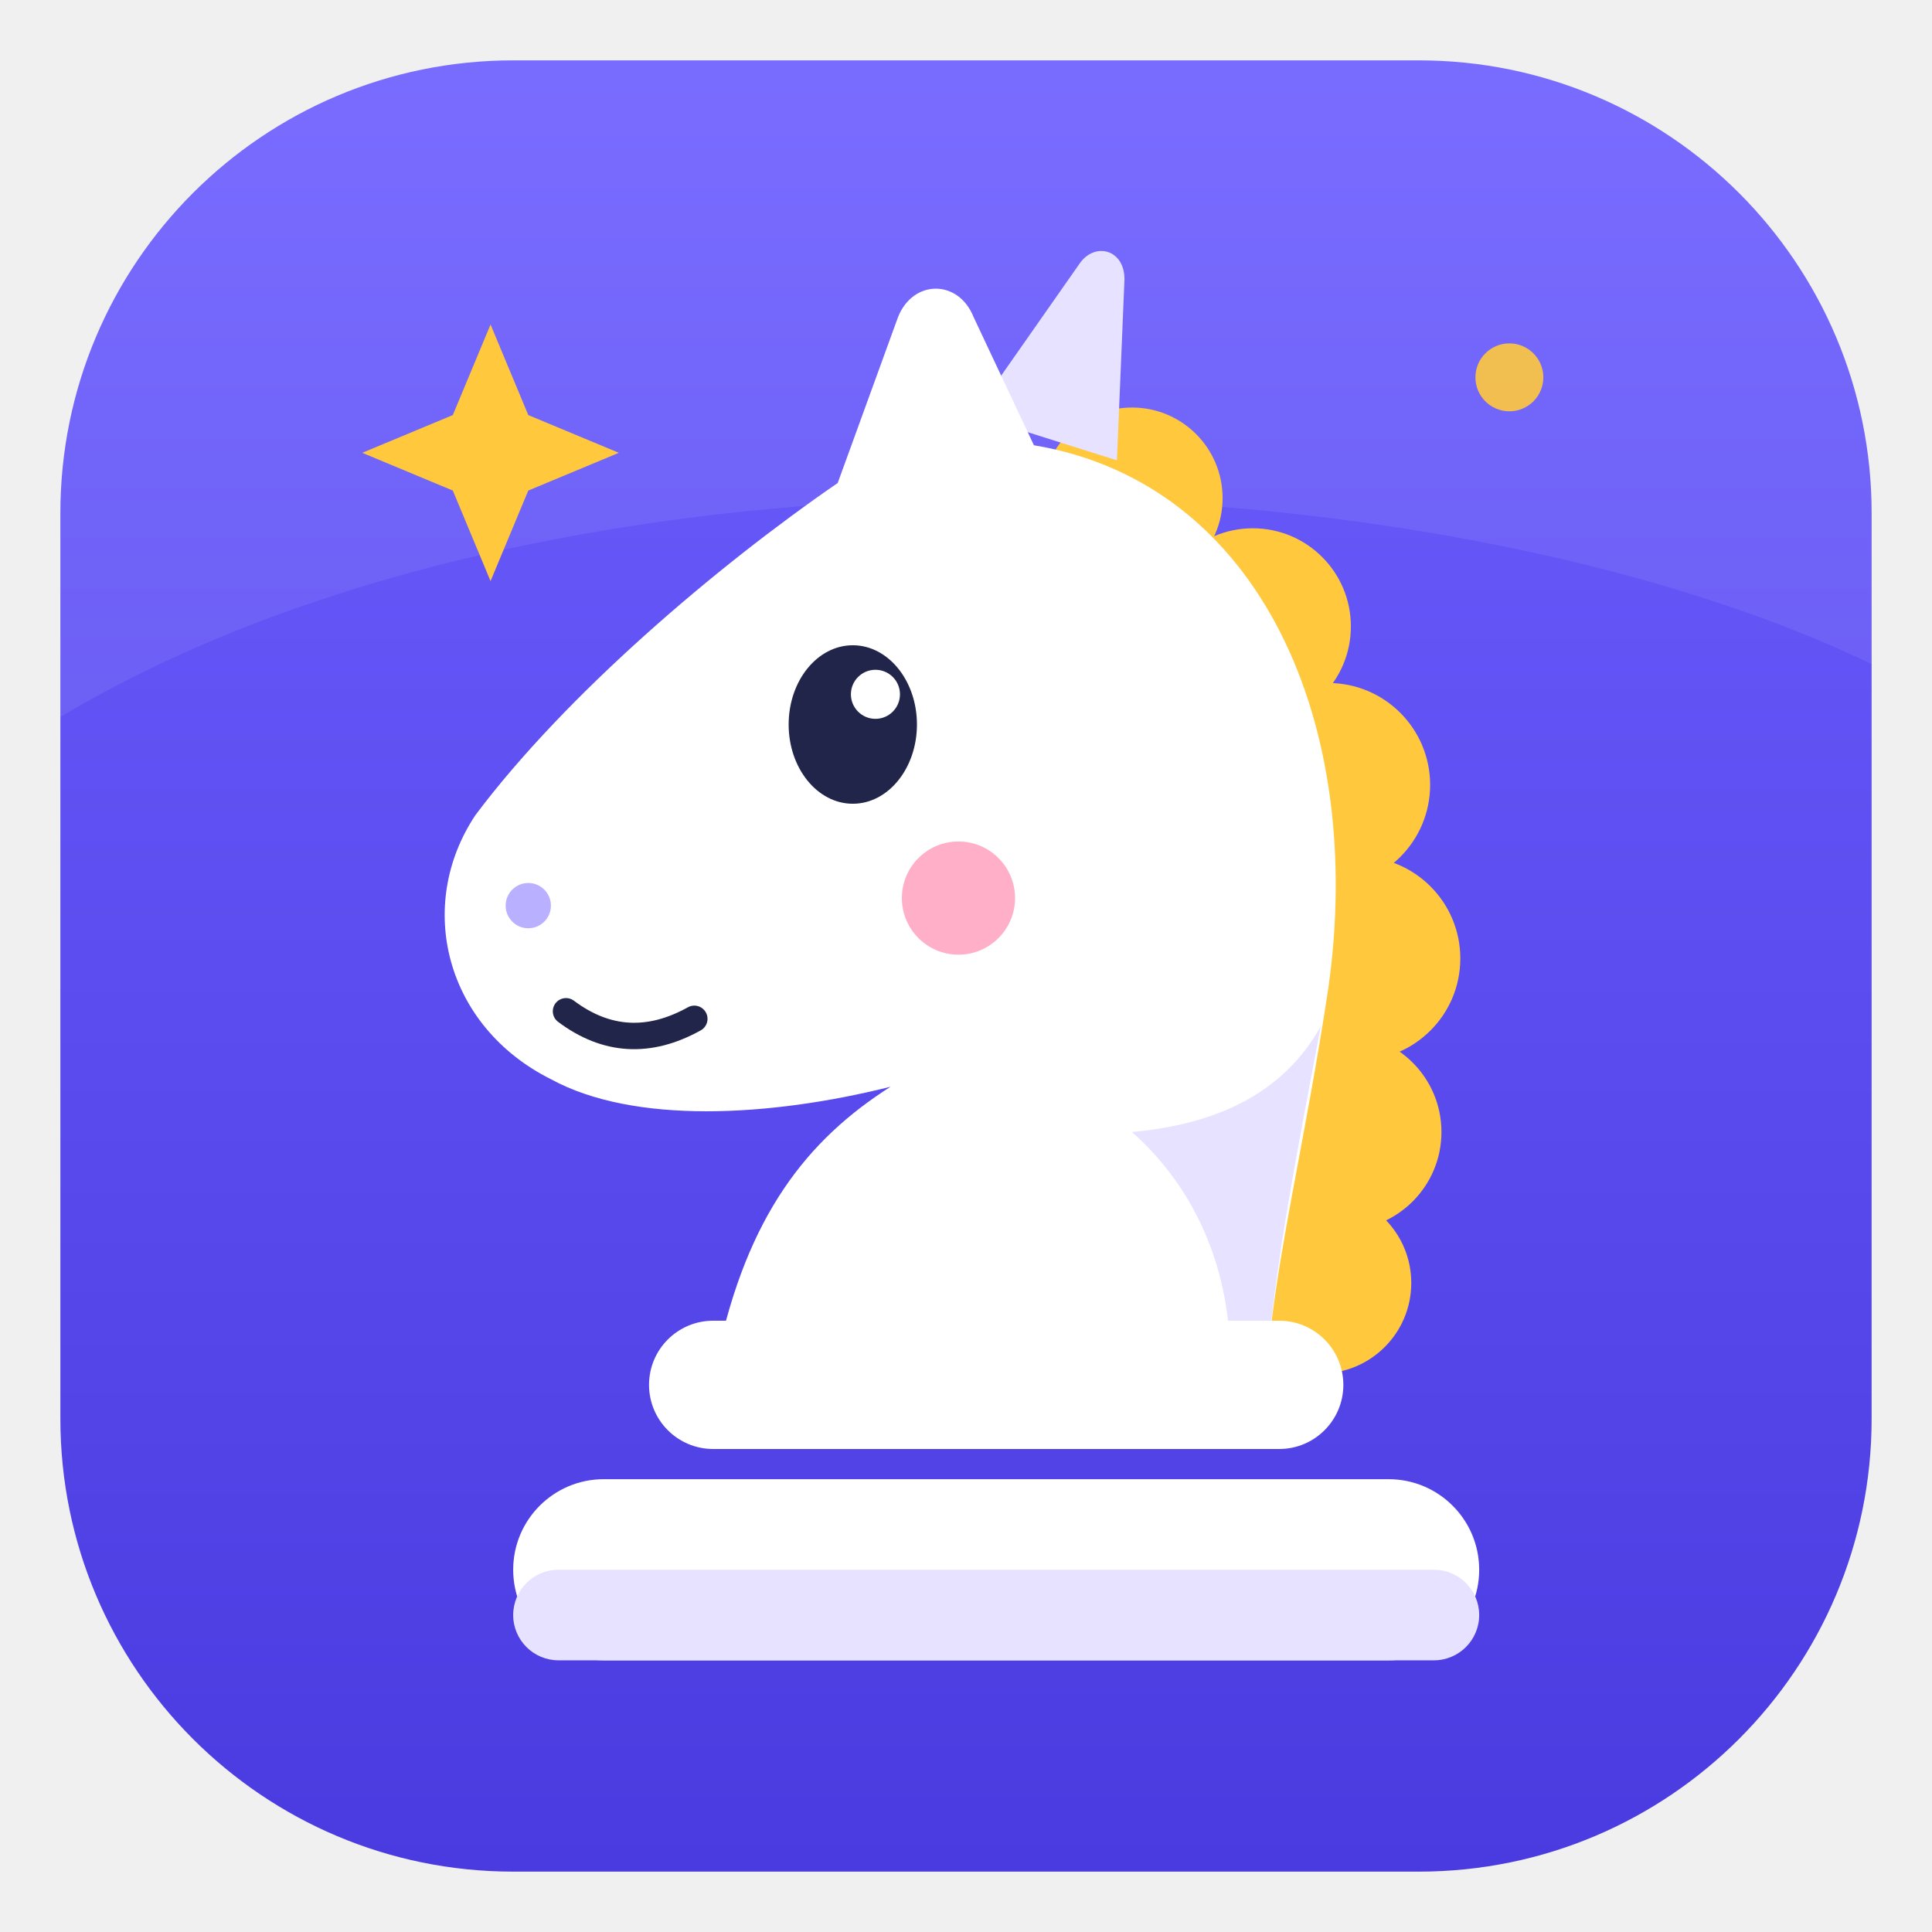
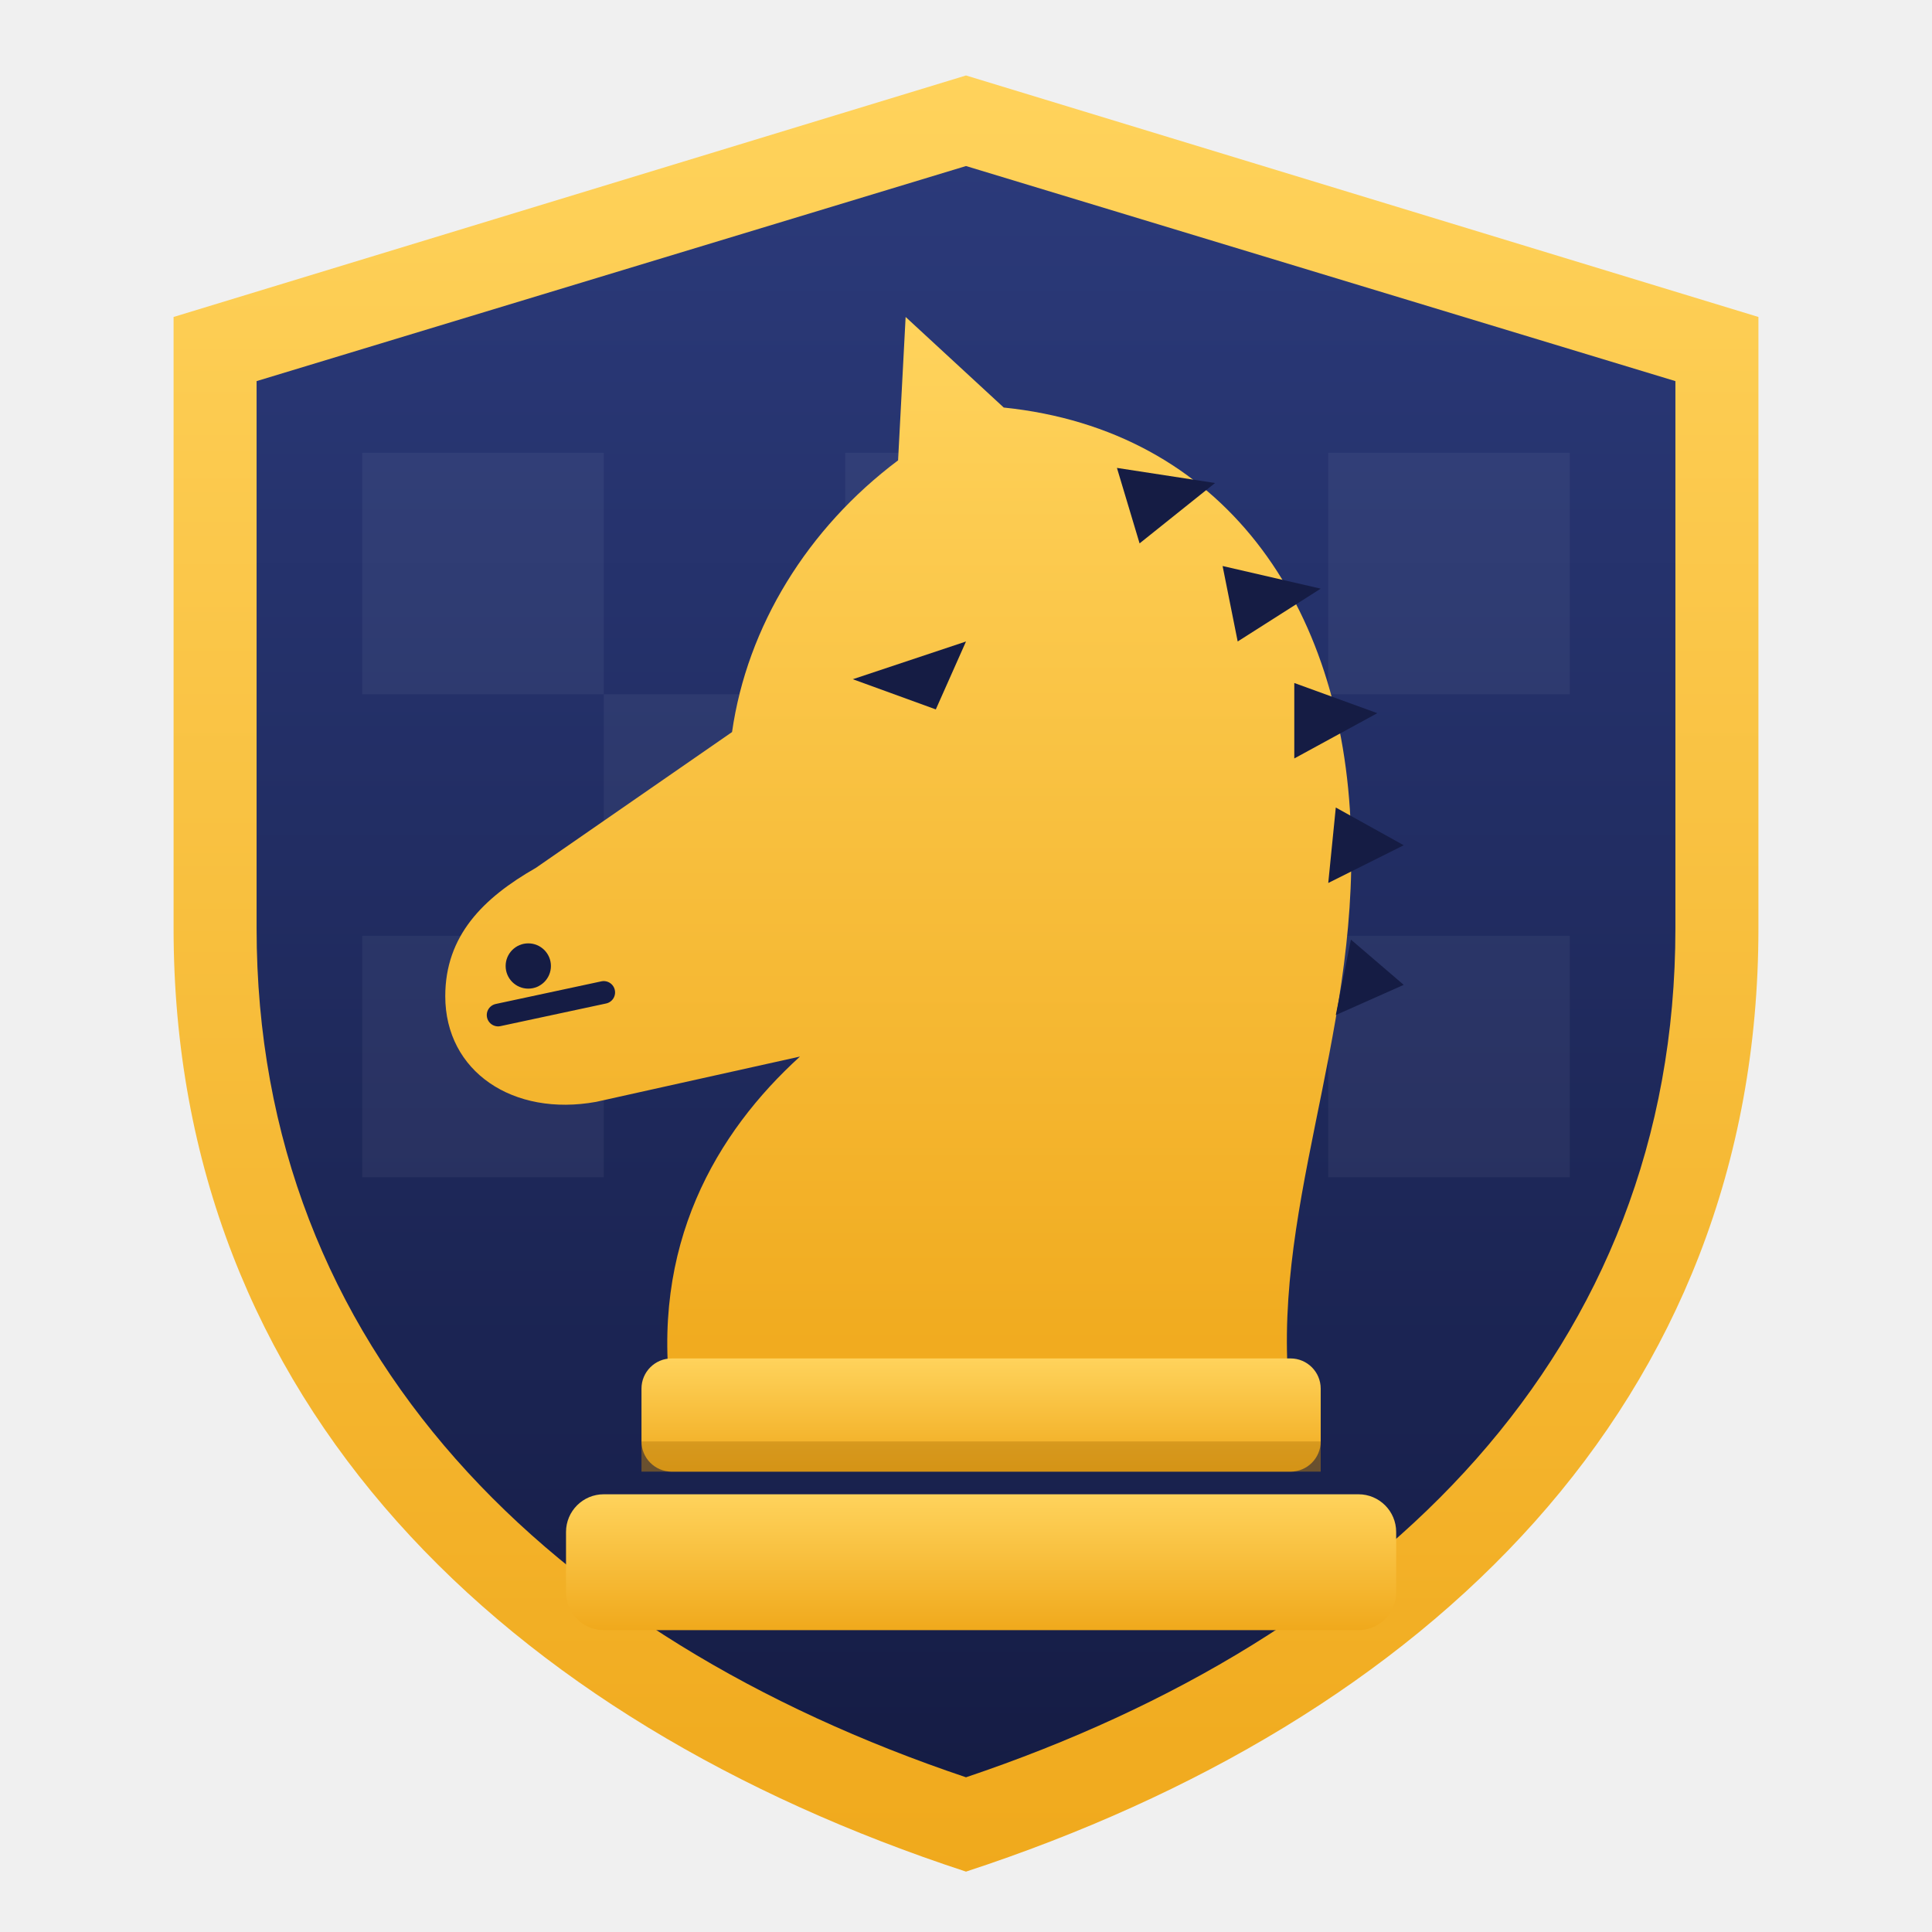
<svg xmlns="http://www.w3.org/2000/svg" viewBox="0 0 512 512">
  <defs>
-     <linearGradient id="bg" x1="0" y1="0" x2="0" y2="1">
-       <stop offset="0" stop-color="#6d5fff" />
-       <stop offset="1" stop-color="#4a3be0" />
+     <linearGradient id="sh" x1="0" y1="0" x2="0" y2="1">
+       <stop offset="0" stop-color="#2b3a7a" />
+       <stop offset="1" stop-color="#151c44" />
+     </linearGradient>
+     <linearGradient id="gd" x1="0" y1="0" x2="0" y2="1">
+       <stop offset="0" stop-color="#ffd35c" />
+       <stop offset="1" stop-color="#f0a91c" />
    </linearGradient>
  </defs>
-   <rect x="16" y="16" width="480" height="480" rx="120" fill="url(#bg)" />
-   <path d="M16 136 a120 120 0 0 1 120 -120 h240 a120 120 0 0 1 120 120 v40 C 380 120, 150 110, 16 190 z" fill="#fff" opacity="0.08" />
-   <g fill="#ffc83d">
-     <circle cx="300" cy="132" r="24" />
-     <circle cx="332" cy="166" r="26" />
-     <circle cx="352" cy="208" r="27" />
-     <circle cx="360" cy="254" r="27" />
-     <circle cx="356" cy="300" r="26" />
-     <circle cx="350" cy="340" r="24" />
+   <path d="M256 20 L466 84 V246 C466 372 378 456 256 496 C134 456 46 372 46 246 V84 Z" fill="url(#gd)" />
+   <path d="M256 44 L444 101 V246 C444 358 366 434 256 471 C146 434 68 358 68 246 V101 Z" fill="url(#sh)" />
+   <g fill="#ffffff" opacity="0.05">
+     <rect x="96" y="120" width="64" height="64" />
+     <rect x="224" y="120" width="64" height="64" />
+     <rect x="352" y="120" width="64" height="64" />
+     <rect x="160" y="184" width="64" height="64" />
+     <rect x="288" y="184" width="64" height="64" />
+     <rect x="96" y="248" width="64" height="64" />
+     <rect x="352" y="248" width="64" height="64" />
  </g>
-   <path d="M258 110 L 286 70 C 290 64, 298 66, 298 74 L 296 122 Z" fill="#e6e2ff" />
-   <path d="M190 360 C 198 322, 214 302, 236 288 C 204 296, 168 298, 146 286 C 118 272, 110 240, 126 216 C 150 184, 190 150, 222 128 L 238 84 C 242 74, 254 74, 258 84 L 274 118 C 334 128, 362 192, 352 262 C 346 302, 338 334, 336 360 Z" fill="#fff" />
-   <ellipse cx="226" cy="192" rx="17" ry="21" fill="#22254a" />
-   <circle cx="232" cy="184" r="6.5" fill="#fff" />
-   <circle cx="254" cy="238" r="15" fill="#ff8fb1" opacity="0.7" />
-   <circle cx="140" cy="240" r="6" fill="#b9b1ff" />
-   <path d="M300 300 C 318 316, 326 338, 326 360 L 336 360 C 338 334, 344 304, 350 272 C 340 290, 322 298, 300 300 Z" fill="#e6e2ff" />
-   <path d="M150 268 q 16 12 34 2" stroke="#22254a" stroke-width="7" stroke-linecap="round" fill="none" />
-   <rect x="172" y="350" width="184" height="34" rx="17" fill="#fff" />
-   <rect x="136" y="392" width="256" height="48" rx="24" fill="#fff" />
-   <rect x="136" y="416" width="256" height="24" rx="12" fill="#e6e2ff" />
-   <path d="M130 86 l10 24 l24 10 l-24 10 l-10 24 l-10 -24 l-24 -10 l24 -10 z" fill="#ffc83d" />
-   <circle cx="400" cy="100" r="9" fill="#ffc83d" opacity="0.9" />
+   <g fill="url(#gd)">
+     <path d="M178 372 C 172 330, 190 300, 212 280 L 158 292 C 136 296, 118 284, 118 264 C 118 248, 128 238, 142 230 L 194 194 C 198 166, 214 140, 238 122 L 240 84 L 266 108 C 324 114, 356 160, 358 220 C 360 276, 336 322, 342 372 Z" />
+     <rect x="170" y="360" width="180" height="30" rx="8" />
+     <rect x="150" y="396" width="220" height="36" rx="10" />
+   </g>
+   <g fill="#151c44">
+     <path d="M296 124 l26 4 l-20 16 z" />
+     <path d="M324 150 l26 6 l-22 14 z" />
+     <path d="M343 181 l22 8 l-22 12 z" />
+     <path d="M354 214 l18 10 l-20 10 z" />
+     <path d="M358 249 l14 12 l-18 8 z" />
+     <path d="M226 180 l30 -10 l-8 18 z" />
+     <circle cx="140" cy="256" r="6" />
+   </g>
+   <path d="M132 269 L 160 263" stroke="#151c44" stroke-width="6" stroke-linecap="round" />
+   <rect x="170" y="382" width="180" height="8" fill="#b97d0f" opacity="0.5" />
</svg>
